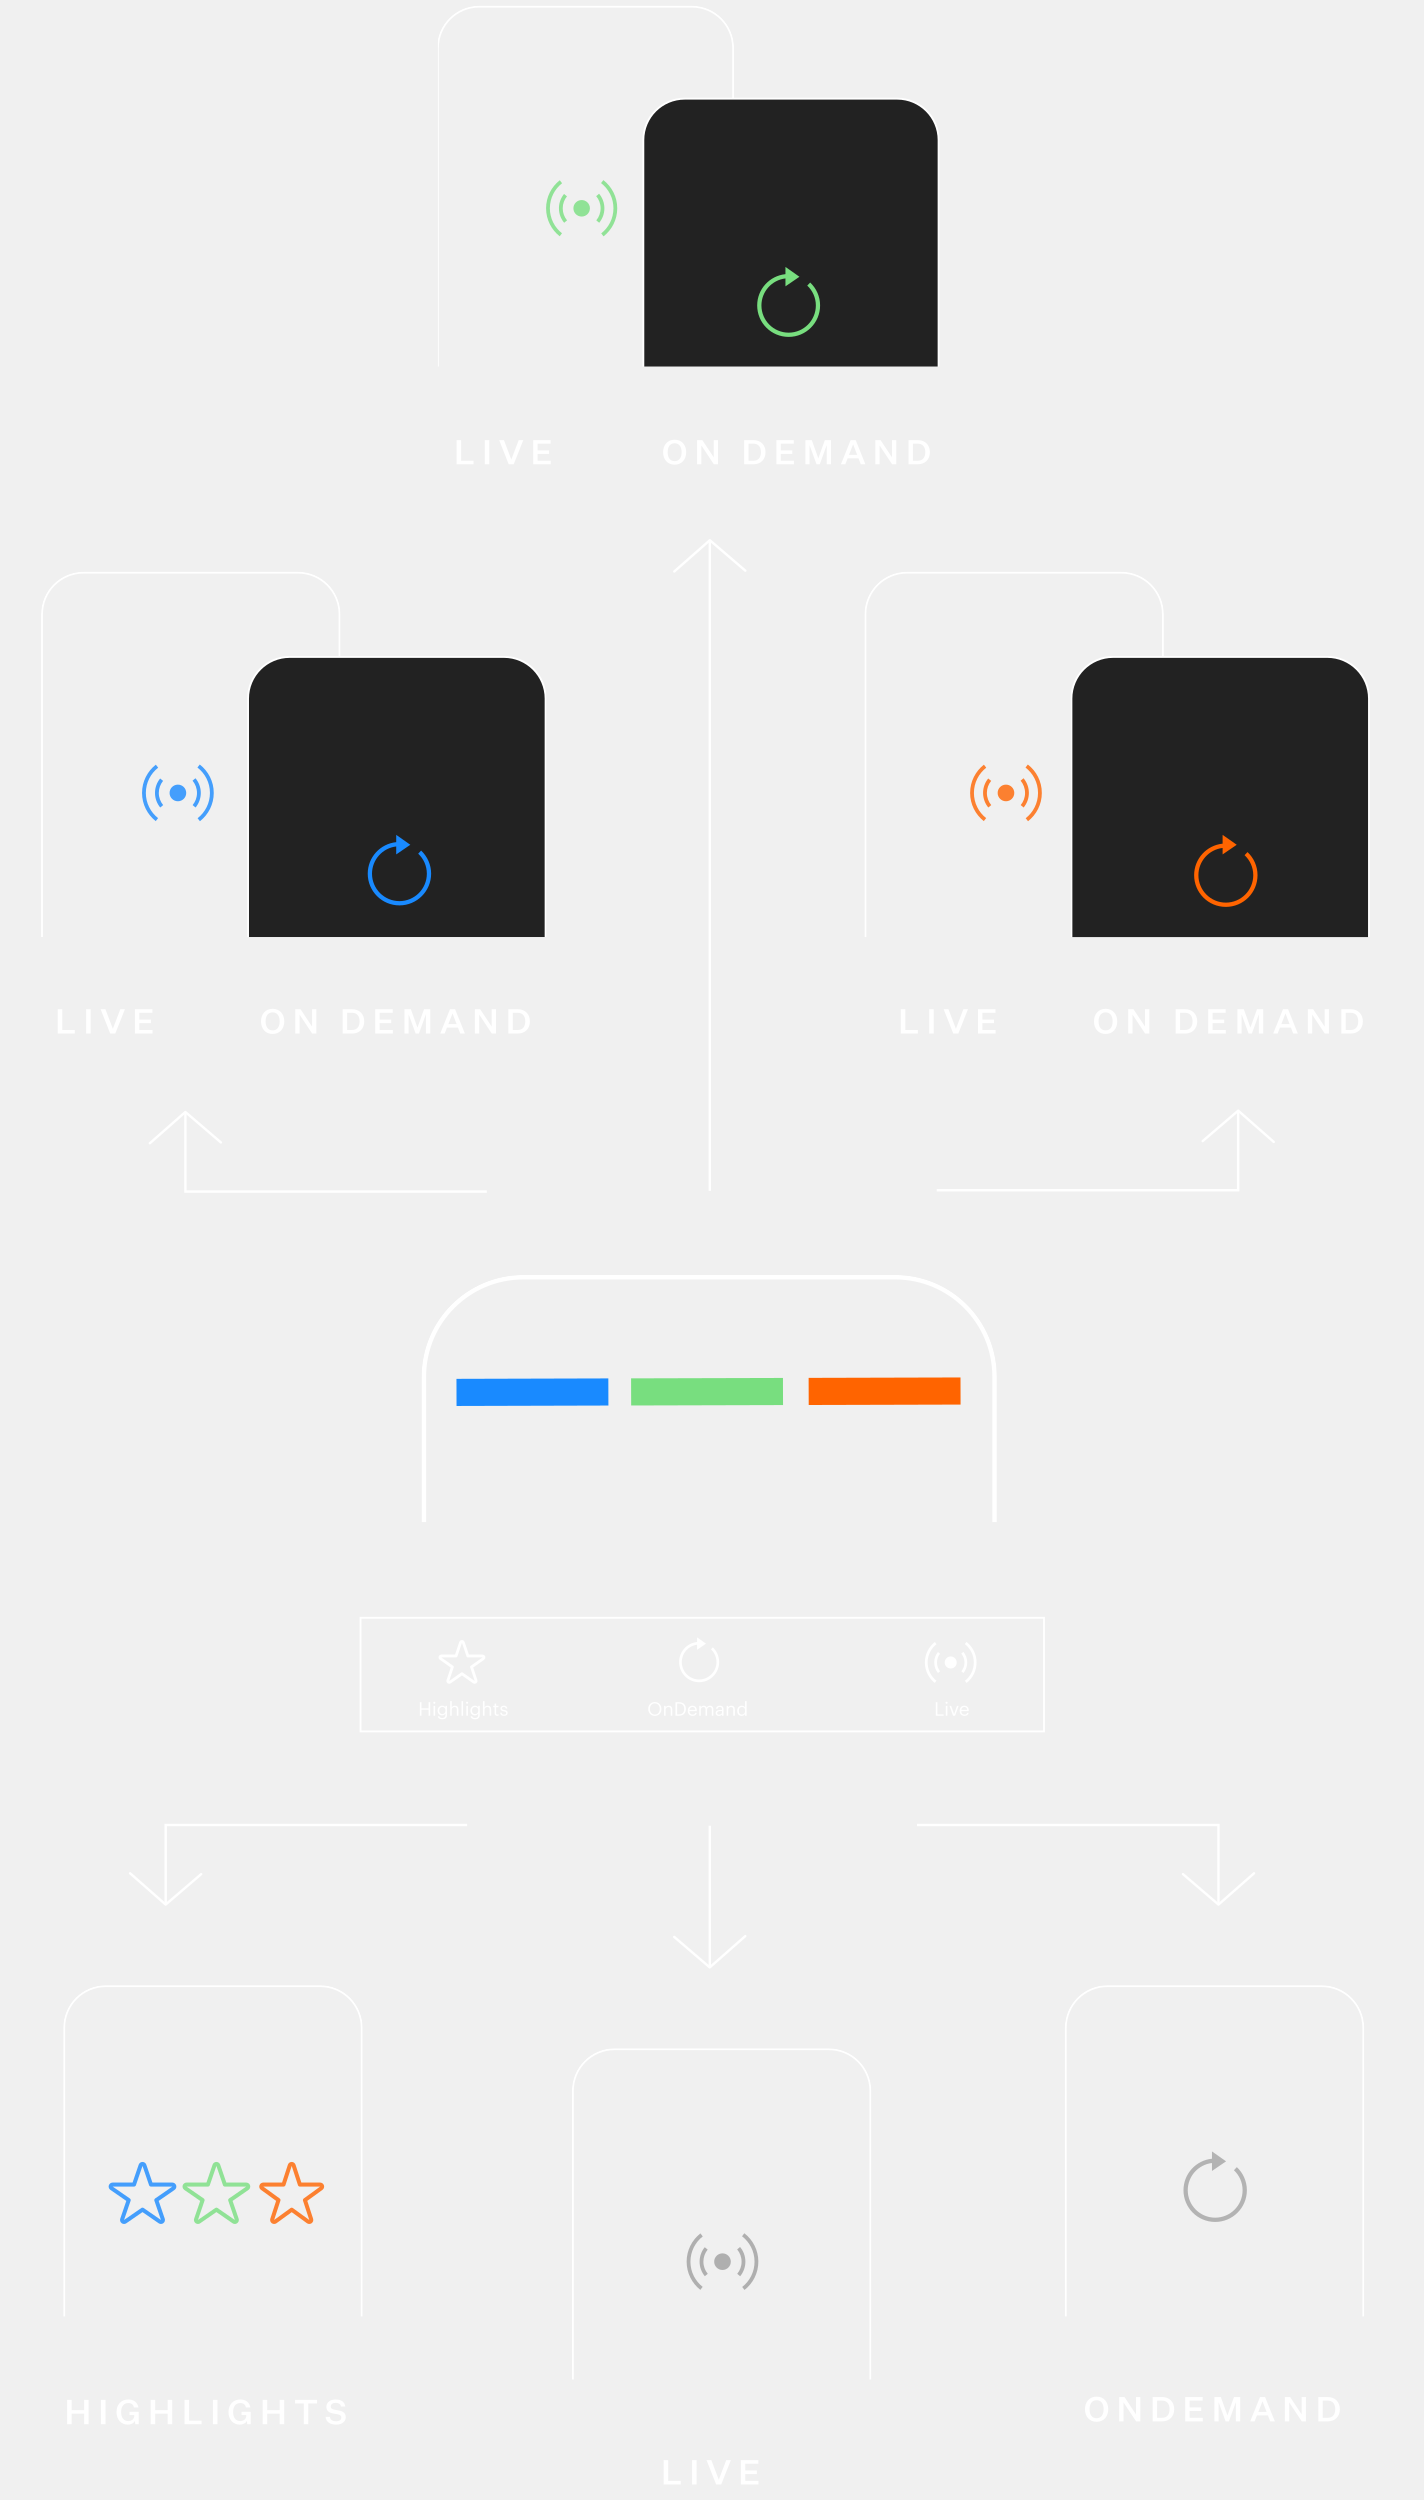
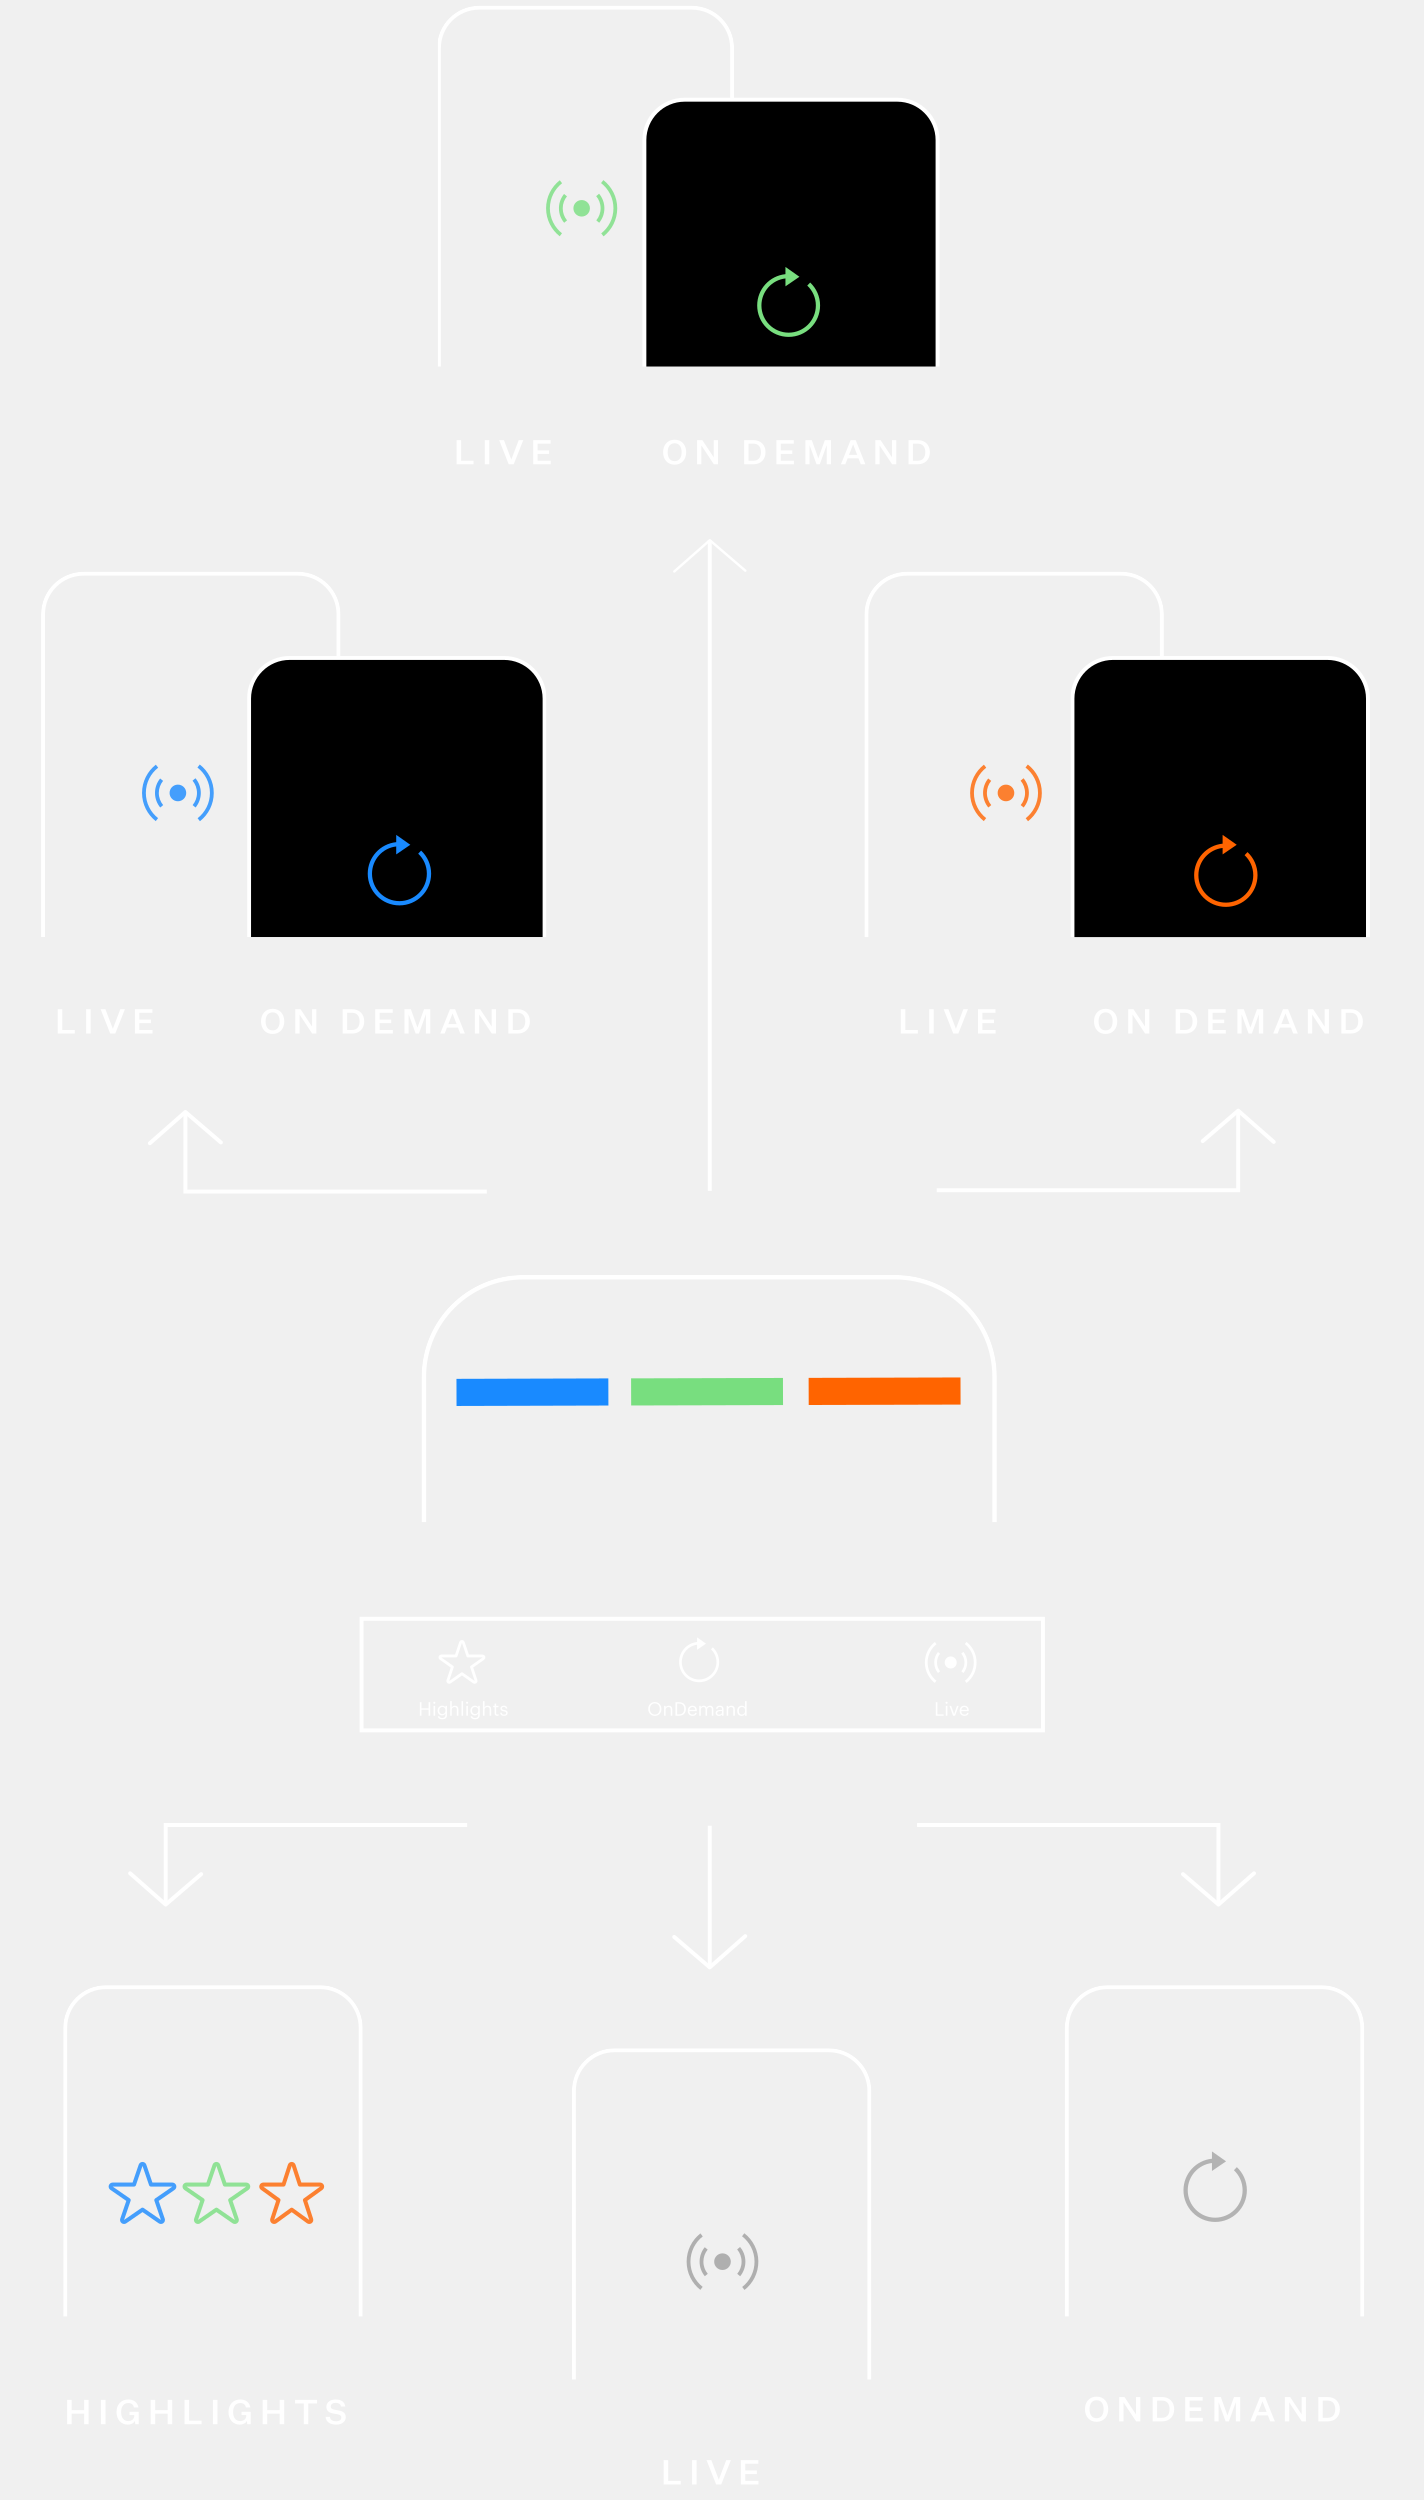
<svg xmlns="http://www.w3.org/2000/svg" width="361" height="634" viewBox="0 0 361 634" fill="none">
  <g clip-path="url(#clip0)">
    <mask id="mask0" mask-type="alpha" maskUnits="userSpaceOnUse" x="97" y="315" width="165" height="71">
      <rect x="97" y="315" width="165" height="71" fill="#C4C4C4" />
    </mask>
    <g mask="url(#mask0)">
      <mask id="mask1" mask-type="alpha" maskUnits="userSpaceOnUse" x="106" y="323" width="147" height="318">
-         <rect x="107.489" y="323.897" width="144.738" height="316.118" rx="25.23" fill="#C4C4C4" stroke="#464646" stroke-width="1.147" />
+         <rect x="107.416" y="323.823" width="144.885" height="316.264" rx="25.303" fill="#C4C4C4" stroke="#464646" />
      </mask>
      <g mask="url(#mask1)">
        <rect x="107.489" y="323.897" width="144.738" height="316.118" rx="25.23" stroke="white" stroke-width="1.147" />
-         <path d="M115.768 353.116L154.283 353.005" stroke="#198AFF" stroke-width="6.881" />
+         <path d="M115.768 353.116L154.283 353.004" stroke="#198AFF" stroke-width="6.881" />
        <path d="M160.052 352.993L198.567 352.886" stroke="#78DE7F" stroke-width="6.881" />
        <path d="M205.078 352.869L243.593 352.762" stroke="#FF6400" stroke-width="6.881" />
      </g>
    </g>
    <path fill-rule="evenodd" clip-rule="evenodd" d="M246.958 421.606C246.958 419.704 246.063 418.014 244.672 416.936L245.097 416.382C246.651 417.587 247.654 419.478 247.654 421.606C247.654 423.717 246.666 425.598 245.13 426.803L244.702 426.251C246.076 425.173 246.958 423.492 246.958 421.606ZM244.591 421.606C244.591 420.748 244.285 419.963 243.778 419.354L244.312 418.905C244.92 419.635 245.287 420.578 245.287 421.606C245.287 422.623 244.928 423.556 244.33 424.283L243.794 423.837C244.292 423.231 244.591 422.454 244.591 421.606ZM242.621 421.606C242.621 422.45 241.94 423.134 241.101 423.134C240.261 423.134 239.581 422.45 239.581 421.606C239.581 420.762 240.261 420.077 241.101 420.077C241.94 420.077 242.621 420.762 242.621 421.606ZM237.613 421.606C237.613 420.765 237.906 419.995 238.396 419.39L237.857 418.948C237.269 419.673 236.917 420.599 236.917 421.606C236.917 422.622 237.276 423.556 237.873 424.283L238.41 423.838C237.912 423.231 237.613 422.454 237.613 421.606ZM235.246 421.606C235.246 419.72 236.127 418.041 237.498 416.963L237.07 416.411C235.537 417.617 234.55 419.496 234.55 421.606C234.55 423.707 235.528 425.578 237.05 426.784L237.48 426.235C236.119 425.155 235.246 423.484 235.246 421.606Z" fill="white" />
    <path d="M237.314 435.109H239.297V434.769H237.731V431.684H237.314V435.109ZM239.859 435.109H240.256V432.604H239.859V435.109ZM240.05 432.081C240.194 432.081 240.314 431.962 240.314 431.818C240.314 431.674 240.194 431.554 240.05 431.554C239.907 431.554 239.787 431.674 239.787 431.818C239.787 431.962 239.907 432.081 240.05 432.081ZM241.698 435.109H242.206L243.106 432.604H242.694L241.961 434.707L241.219 432.604H240.788L241.698 435.109ZM244.585 435.152C245.15 435.152 245.567 434.889 245.653 434.386H245.255C245.203 434.678 244.977 434.822 244.589 434.822C244.077 434.822 243.804 434.506 243.785 433.936H245.672V433.806C245.672 432.91 245.126 432.561 244.546 432.561C243.856 432.561 243.373 433.088 243.373 433.845V433.883C243.373 434.654 243.876 435.152 244.585 435.152ZM243.799 433.615C243.866 433.169 244.139 432.891 244.546 432.891C244.958 432.891 245.227 433.097 245.265 433.615H243.799Z" fill="white" />
    <path d="M106.47 435.108H106.887V433.585H108.688V435.108H109.105V431.683H108.688V433.235H106.887V431.683H106.47V435.108ZM109.951 435.108H110.348V432.603H109.951V435.108ZM110.142 432.081C110.286 432.081 110.406 431.961 110.406 431.817C110.406 431.673 110.286 431.554 110.142 431.554C109.999 431.554 109.879 431.673 109.879 431.817C109.879 431.961 109.999 432.081 110.142 432.081ZM112.164 436.023C112.863 436.023 113.357 435.669 113.361 434.941V432.603H112.964V433.005C112.82 432.761 112.561 432.56 112.144 432.56C111.455 432.56 110.975 433.125 110.975 433.805V433.839C110.975 434.529 111.459 435.027 112.116 435.027C112.48 435.027 112.82 434.797 112.964 434.553V434.917C112.964 435.453 112.652 435.688 112.159 435.688C111.732 435.688 111.493 435.54 111.435 435.252H111.028C111.095 435.674 111.421 436.023 112.164 436.023ZM112.159 434.696C111.737 434.696 111.387 434.371 111.387 433.824V433.786C111.387 433.259 111.684 432.89 112.183 432.89C112.671 432.89 112.978 433.216 112.978 433.777V433.81C112.978 434.371 112.624 434.696 112.159 434.696ZM114.166 435.108H114.564V433.59C114.564 433.139 114.894 432.905 115.263 432.905C115.666 432.905 115.852 433.101 115.852 433.542V435.108H116.25V433.571C116.25 432.842 115.886 432.56 115.369 432.56C114.956 432.56 114.679 432.766 114.564 433V431.405H114.166V435.108ZM117.039 435.108H117.441V431.405H117.039V435.108ZM118.265 435.108H118.662V432.603H118.265V435.108ZM118.456 432.081C118.6 432.081 118.72 431.961 118.72 431.817C118.72 431.673 118.6 431.554 118.456 431.554C118.313 431.554 118.193 431.673 118.193 431.817C118.193 431.961 118.313 432.081 118.456 432.081ZM120.478 436.023C121.177 436.023 121.671 435.669 121.675 434.941V432.603H121.278V433.005C121.134 432.761 120.875 432.56 120.458 432.56C119.769 432.56 119.289 433.125 119.289 433.805V433.839C119.289 434.529 119.773 435.027 120.43 435.027C120.794 435.027 121.134 434.797 121.278 434.553V434.917C121.278 435.453 120.966 435.688 120.473 435.688C120.046 435.688 119.807 435.54 119.749 435.252H119.342C119.409 435.674 119.735 436.023 120.478 436.023ZM120.473 434.696C120.051 434.696 119.701 434.371 119.701 433.824V433.786C119.701 433.259 119.998 432.89 120.497 432.89C120.985 432.89 121.292 433.216 121.292 433.777V433.81C121.292 434.371 120.938 434.696 120.473 434.696ZM122.48 435.108H122.878V433.59C122.878 433.139 123.208 432.905 123.577 432.905C123.98 432.905 124.166 433.101 124.166 433.542V435.108H124.564V433.571C124.564 432.842 124.2 432.56 123.683 432.56C123.271 432.56 122.993 432.766 122.878 433V431.405H122.48V435.108ZM126.105 435.142C126.268 435.142 126.364 435.118 126.445 435.089V434.754C126.359 434.787 126.263 434.807 126.139 434.807C125.937 434.807 125.827 434.687 125.827 434.442V432.938H126.412V432.603H125.827V432.033H125.43V432.603H125.07V432.938H125.43V434.481C125.43 434.874 125.65 435.142 126.105 435.142ZM127.823 435.152C128.431 435.152 128.742 434.845 128.742 434.39C128.742 433.858 128.378 433.743 127.861 433.647C127.401 433.566 127.276 433.475 127.276 433.25C127.276 433.034 127.463 432.89 127.751 432.89C128.067 432.89 128.22 433.01 128.278 433.283H128.661C128.594 432.742 128.206 432.56 127.755 432.56C127.363 432.56 126.907 432.799 126.907 433.264C126.907 433.7 127.128 433.882 127.779 434.002C128.167 434.074 128.364 434.16 128.364 434.423C128.364 434.692 128.196 434.821 127.818 434.821C127.415 434.821 127.257 434.634 127.228 434.337H126.84C126.864 434.85 127.224 435.152 127.823 435.152Z" fill="white" />
    <path d="M116.808 416.502C116.857 416.355 116.994 416.256 117.149 416.256C117.304 416.256 117.441 416.355 117.49 416.502L118.643 419.955H122.382C122.538 419.955 122.677 420.057 122.724 420.206C122.772 420.355 122.717 420.518 122.589 420.608L119.573 422.74L120.724 426.186C120.773 426.333 120.722 426.495 120.597 426.588C120.473 426.681 120.303 426.683 120.176 426.593L117.149 424.453L114.122 426.593C113.996 426.683 113.826 426.681 113.701 426.588C113.576 426.495 113.525 426.333 113.574 426.186L114.725 422.74L111.709 420.608C111.581 420.518 111.526 420.355 111.574 420.206C111.621 420.057 111.76 419.955 111.916 419.955H115.655L116.808 416.502Z" stroke="white" stroke-width="0.719" stroke-linejoin="round" />
    <path d="M166.081 434.808C165.367 434.808 164.816 434.243 164.816 433.414V433.376C164.816 432.561 165.276 431.977 166.071 431.977C166.862 431.977 167.312 432.599 167.312 433.366V433.404C167.312 434.233 166.842 434.808 166.081 434.808ZM166.081 435.153C167.077 435.153 167.743 434.377 167.743 433.409V433.371C167.743 432.408 167.077 431.641 166.071 431.641C165.065 431.641 164.385 432.408 164.385 433.38V433.419C164.385 434.377 165.07 435.153 166.081 435.153ZM168.407 435.11H168.804V433.591C168.804 433.141 169.135 432.906 169.504 432.906C169.906 432.906 170.093 433.102 170.093 433.543V435.11H170.491V433.572C170.491 432.844 170.127 432.561 169.609 432.561C169.197 432.561 168.919 432.767 168.804 433.002V432.604H168.407V435.11ZM171.716 434.77V432.02H172.18C173.124 432.02 173.508 432.575 173.508 433.366V433.404C173.508 434.243 173.067 434.77 172.185 434.77H171.716ZM171.299 435.11H172.195C173.393 435.11 173.939 434.358 173.939 433.409V433.366C173.939 432.413 173.383 431.684 172.204 431.684H171.299V435.11ZM175.631 435.153C176.197 435.153 176.613 434.889 176.7 434.386H176.302C176.249 434.679 176.024 434.822 175.636 434.822C175.123 434.822 174.85 434.506 174.831 433.936H176.719V433.807C176.719 432.911 176.173 432.561 175.593 432.561C174.903 432.561 174.419 433.088 174.419 433.845V433.883C174.419 434.655 174.922 435.153 175.631 435.153ZM174.846 433.615C174.913 433.17 175.186 432.892 175.593 432.892C176.005 432.892 176.273 433.098 176.312 433.615H174.846ZM177.329 435.11H177.727V433.577C177.727 433.126 178.062 432.906 178.388 432.906C178.733 432.906 178.92 433.088 178.92 433.529V435.11H179.317V433.577C179.317 433.126 179.653 432.906 179.978 432.906C180.323 432.906 180.51 433.088 180.51 433.529V435.11H180.908V433.558C180.908 432.829 180.515 432.561 180.065 432.561C179.753 432.561 179.38 432.705 179.207 433.031C179.078 432.695 178.795 432.561 178.474 432.561C178.115 432.561 177.842 432.753 177.727 432.987V432.604H177.329V435.11ZM182.317 435.153C182.686 435.153 182.911 435.028 183.098 434.794V435.11H183.496V433.457C183.496 432.758 183.06 432.561 182.581 432.561C182.097 432.561 181.642 432.772 181.589 433.342H181.987C182.025 433.035 182.217 432.892 182.562 432.892C182.945 432.892 183.098 433.059 183.098 433.457V433.639H182.739C182.097 433.639 181.484 433.835 181.484 434.415C181.484 434.928 181.852 435.153 182.317 435.153ZM182.356 434.837C182.006 434.837 181.881 434.674 181.881 434.415C181.881 434.046 182.25 433.922 182.753 433.922H183.098V434.233C183.098 434.621 182.777 434.837 182.356 434.837ZM184.277 435.11H184.675V433.591C184.675 433.141 185.005 432.906 185.374 432.906C185.776 432.906 185.963 433.102 185.963 433.543V435.11H186.361V433.572C186.361 432.844 185.997 432.561 185.479 432.561C185.067 432.561 184.79 432.767 184.675 433.002V432.604H184.277V435.11ZM188.084 435.153C188.448 435.153 188.798 434.923 188.942 434.679V435.11H189.339V431.406H188.942V433.007C188.798 432.762 188.539 432.561 188.122 432.561C187.432 432.561 186.953 433.102 186.953 433.869V433.907C186.953 434.688 187.428 435.153 188.084 435.153ZM188.127 434.822C187.706 434.822 187.365 434.521 187.365 433.888V433.85C187.365 433.241 187.662 432.892 188.161 432.892C188.649 432.892 188.956 433.193 188.956 433.835V433.874C188.956 434.516 188.592 434.822 188.127 434.822Z" fill="white" />
    <path fill-rule="evenodd" clip-rule="evenodd" d="M176.781 416.412V415.235L179.043 416.833L176.781 418.389V417.105C174.596 417.362 172.901 419.23 172.901 421.496C172.901 423.938 174.869 425.918 177.297 425.918C179.725 425.918 181.694 423.938 181.694 421.496C181.694 420.224 181.16 419.078 180.304 418.27L180.773 417.768C181.761 418.7 182.379 420.026 182.379 421.496C182.379 424.319 180.104 426.607 177.297 426.607C174.491 426.607 172.216 424.319 172.216 421.496C172.216 418.849 174.217 416.672 176.781 416.412Z" fill="white" />
-     <rect x="91.435" y="410.269" width="173.326" height="28.814" stroke="white" stroke-width="0.479" />
-     <path d="M283.331 259.024C283.331 257.173 282.198 255.832 280.382 255.832C278.566 255.832 277.433 257.173 277.433 259.024C277.433 260.883 278.566 262.215 280.382 262.215C282.198 262.215 283.331 260.883 283.331 259.024ZM282.164 259.024C282.164 260.399 281.558 261.307 280.382 261.307C279.197 261.307 278.6 260.399 278.6 259.024C278.6 257.657 279.197 256.74 280.382 256.74C281.558 256.74 282.164 257.657 282.164 259.024ZM287.454 255.936H286.113V262.111H287.211V257.328H287.229L290.403 262.111H291.467V255.936H290.377V260.312H290.36L287.454 255.936ZM300.524 255.936H298.145V262.111H300.524C302.383 262.111 303.612 260.883 303.612 259.024C303.612 257.173 302.383 255.936 300.524 255.936ZM300.524 256.844C301.752 256.844 302.435 257.648 302.435 259.024C302.435 260.399 301.752 261.203 300.524 261.203H299.27V256.844H300.524ZM310.867 262.111V261.203H307.52V259.473H310.452V258.565H307.52V256.844H310.833V255.936H306.396V262.111H310.867ZM317.477 262.111L319.233 257.259H319.25V262.111H320.348V255.936H318.774L317.114 260.58H317.096L315.436 255.936H313.81V262.111H314.865V257.259H314.882L316.647 262.111H317.477ZM327.959 262.111H329.135L326.653 255.936H325.364L322.882 262.111H324.006L324.594 260.598H327.379L327.959 262.111ZM325.987 257.043H326.013L327.033 259.707H324.949L325.987 257.043ZM333.011 255.936H331.67V262.111H332.768V257.328H332.786L335.96 262.111H337.024V255.936H335.934V260.312H335.917L333.011 255.936ZM342.535 255.936H340.157V262.111H342.535C344.395 262.111 345.623 260.883 345.623 259.024C345.623 257.173 344.395 255.936 342.535 255.936ZM342.535 256.844C343.763 256.844 344.447 257.648 344.447 259.024C344.447 260.399 343.763 261.203 342.535 261.203H341.281V256.844H342.535Z" fill="white" />
+     <rect x="91.695" y="410.529" width="172.805" height="28.293" stroke="white" />
+     <path d="M283.332 259.024C283.332 257.173 282.199 255.832 280.383 255.832C278.567 255.832 277.434 257.173 277.434 259.024C277.434 260.883 278.567 262.215 280.383 262.215C282.199 262.215 283.332 260.883 283.332 259.024ZM282.165 259.024C282.165 260.399 281.559 261.307 280.383 261.307C279.198 261.307 278.601 260.399 278.601 259.024C278.601 257.657 279.198 256.74 280.383 256.74C281.559 256.74 282.165 257.657 282.165 259.024ZM287.455 255.936H286.114V262.111H287.212V257.328H287.23L290.404 262.111H291.468V255.936H290.378V260.312H290.361L287.455 255.936ZM300.525 255.936H298.146V262.111H300.525C302.384 262.111 303.613 260.883 303.613 259.024C303.613 257.173 302.384 255.936 300.525 255.936ZM300.525 256.844C301.753 256.844 302.436 257.648 302.436 259.024C302.436 260.399 301.753 261.203 300.525 261.203H299.271V256.844H300.525ZM310.868 262.111V261.203H307.521V259.473H310.453V258.565H307.521V256.844H310.834V255.936H306.397V262.111H310.868ZM317.478 262.111L319.234 257.259H319.251V262.111H320.349V255.936H318.775L317.115 260.58H317.097L315.437 255.936H313.811V262.111H314.866V257.259H314.883L316.648 262.111H317.478ZM327.96 262.111H329.136L326.654 255.936H325.365L322.883 262.111H324.007L324.595 260.598H327.38L327.96 262.111ZM325.988 257.043H326.014L327.034 259.707H324.95L325.988 257.043ZM333.012 255.936H331.671V262.111H332.769V257.328H332.787L335.961 262.111H337.025V255.936H335.935V260.312H335.918L333.012 255.936ZM342.536 255.936H340.158V262.111H342.536C344.396 262.111 345.624 260.883 345.624 259.024C345.624 257.173 344.396 255.936 342.536 255.936ZM342.536 256.844C343.764 256.844 344.448 257.648 344.448 259.024C344.448 260.399 343.764 261.203 342.536 261.203H341.282V256.844H342.536Z" fill="white" />
    <g clip-path="url(#clip1)">
      <g clip-path="url(#clip2)">
        <mask id="mask2" mask-type="alpha" maskUnits="userSpaceOnUse" x="94" y="0" width="154" height="94">
          <path d="M94.977 0.472H247.297V93.438H94.977V0.472Z" fill="#C4C4C4" />
        </mask>
        <g mask="url(#mask2)">
          <mask id="mask3" mask-type="alpha" maskUnits="userSpaceOnUse" x="110" y="1" width="77" height="165">
-             <rect x="111.049" y="1.681" width="74.876" height="163.398" rx="10.489" fill="#C4C4C4" stroke="#464646" stroke-width="0.477" />
+             <rect x="111.311" y="1.943" width="74.353" height="162.875" rx="10.227" fill="#C4C4C4" stroke="#464646" />
          </mask>
          <g mask="url(#mask3)">
-             <rect x="111.049" y="1.681" width="74.876" height="163.398" rx="10.489" stroke="white" stroke-width="0.477" />
+             <rect x="111.311" y="1.943" width="74.353" height="162.875" rx="10.227" stroke="white" />
          </g>
-           <rect x="163.151" y="25.025" width="74.876" height="163.398" rx="10.489" fill="#222222" stroke="white" stroke-width="0.477" />
+           <rect x="163.413" y="25.286" width="74.353" height="162.875" rx="10.227" fill="black" stroke="white" />
          <path opacity="0.8" fill-rule="evenodd" clip-rule="evenodd" d="M155.573 52.827C155.573 50.224 154.341 47.909 152.426 46.433L153.01 45.674C155.151 47.324 156.532 49.914 156.532 52.827C156.532 55.717 155.171 58.292 153.057 59.942L152.467 59.187C154.359 57.711 155.573 55.41 155.573 52.827ZM152.315 52.827C152.315 51.652 151.895 50.578 151.196 49.744L151.931 49.129C152.768 50.129 153.273 51.419 153.273 52.827C153.273 54.219 152.779 55.496 151.957 56.492L151.218 55.882C151.904 55.052 152.315 53.988 152.315 52.827ZM149.603 52.827C149.603 53.983 148.666 54.919 147.51 54.919C146.354 54.919 145.417 53.983 145.417 52.827C145.417 51.671 146.354 50.733 147.51 50.733C148.666 50.733 149.603 51.671 149.603 52.827ZM142.705 52.826C142.705 51.675 143.109 50.62 143.783 49.792L143.041 49.187C142.232 50.179 141.747 51.447 141.747 52.826C141.747 54.218 142.241 55.496 143.064 56.492L143.802 55.882C143.116 55.051 142.705 53.987 142.705 52.826ZM139.445 52.826C139.445 50.243 140.659 47.945 142.548 46.468L141.958 45.713C139.847 47.364 138.487 49.936 138.487 52.826C138.487 55.702 139.834 58.264 141.93 59.916L142.523 59.163C140.648 57.685 139.445 55.396 139.445 52.826Z" fill="#78DE7F" />
          <path fill-rule="evenodd" clip-rule="evenodd" d="M199.19 69.529V67.693L202.741 70.187L199.19 72.616V70.611C195.76 71.012 193.099 73.927 193.099 77.465C193.099 81.276 196.188 84.365 199.999 84.365C203.81 84.365 206.9 81.276 206.9 77.465C206.9 75.479 206.062 73.69 204.719 72.43L205.455 71.646C207.005 73.1 207.975 75.169 207.975 77.465C207.975 81.87 204.404 85.44 199.999 85.44C195.594 85.44 192.023 81.87 192.023 77.465C192.023 73.333 195.165 69.935 199.19 69.529Z" fill="#78DE7F" />
        </g>
      </g>
      <path d="M174.016 114.676C174.016 112.84 172.892 111.51 171.089 111.51C169.287 111.51 168.163 112.84 168.163 114.676C168.163 116.521 169.287 117.843 171.089 117.843C172.892 117.843 174.016 116.521 174.016 114.676ZM172.857 114.676C172.857 116.041 172.256 116.942 171.089 116.942C169.914 116.942 169.322 116.041 169.322 114.676C169.322 113.321 169.914 112.411 171.089 112.411C172.256 112.411 172.857 113.321 172.857 114.676ZM178.106 111.613H176.776V117.74H177.866V112.994H177.883L181.032 117.74H182.088V111.613H181.007V115.955H180.989L178.106 111.613ZM191.074 111.613H188.714V117.74H191.074C192.919 117.74 194.138 116.521 194.138 114.676C194.138 112.84 192.919 111.613 191.074 111.613ZM191.074 112.514C192.293 112.514 192.971 113.312 192.971 114.676C192.971 116.041 192.293 116.839 191.074 116.839H189.83V112.514H191.074ZM201.337 117.74V116.839H198.016V115.123H200.925V114.222H198.016V112.514H201.303V111.613H196.9V117.74H201.337ZM207.895 117.74L209.637 112.926H209.654V117.74H210.744V111.613H209.182L207.535 116.221H207.517L205.87 111.613H204.257V117.74H205.303V112.926H205.321L207.071 117.74H207.895ZM218.295 117.74H219.462L216.999 111.613H215.721L213.258 117.74H214.374L214.957 116.238H217.72L218.295 117.74ZM216.339 112.711H216.364L217.377 115.354H215.309L216.339 112.711ZM223.308 111.613H221.977V117.74H223.067V112.994H223.084L226.234 117.74H227.289V111.613H226.208V115.955H226.191L223.308 111.613ZM232.758 111.613H230.398V117.74H232.758C234.603 117.74 235.821 116.521 235.821 114.676C235.821 112.84 234.603 111.613 232.758 111.613ZM232.758 112.514C233.976 112.514 234.654 113.312 234.654 114.676C234.654 116.041 233.976 116.839 232.758 116.839H231.514V112.514H232.758Z" fill="white" />
      <path d="M115.796 117.74H120.095V116.839H116.937V111.613H115.796V117.74ZM122.942 117.74H124.084V111.613H122.942V117.74ZM129.009 117.74H130.279L132.707 111.613H131.549L129.678 116.521H129.661L127.799 111.613H126.589L129.009 117.74ZM139.661 117.74V116.839H136.34V115.123H139.249V114.222H136.34V112.514H139.627V111.613H135.225V117.74H139.661Z" fill="white" />
    </g>
    <path d="M228.435 262.111H232.768V261.203H229.585V255.936H228.435V262.111ZM235.638 262.111H236.788V255.936H235.638V262.111ZM241.752 262.111H243.032L245.48 255.936H244.312L242.427 260.883H242.409L240.532 255.936H239.313L241.752 262.111ZM252.488 262.111V261.203H249.141V259.473H252.073V258.565H249.141V256.844H252.453V255.936H248.017V262.111H252.488Z" fill="white" />
-     <path d="M180 302L180 137" stroke="white" stroke-width="0.613" />
+     <path d="M180 302L180 137" stroke="white" />
    <path d="M189.019 144.725L180.009 137L171 144.928" stroke="white" stroke-width="0.613" stroke-linecap="round" stroke-linejoin="round" />
-     <path d="M180 463L180 499" stroke="white" stroke-width="0.613" />
-     <path d="M170.981 491.203L179.991 498.928L189 491" stroke="white" stroke-width="0.613" stroke-linecap="round" stroke-linejoin="round" />
-     <path d="M237.559 301.843L314 301.843L314 281.662" stroke="white" stroke-width="0.613" />
-     <path d="M305 289.386L314.009 281.662L323.019 289.59" stroke="white" stroke-width="0.613" stroke-linecap="round" stroke-linejoin="round" />
-     <path d="M118.46 462.819L42.019 462.819L42.019 483" stroke="white" stroke-width="0.613" />
-     <path d="M51.019 475.275L42.009 483L33 475.072" stroke="white" stroke-width="0.613" stroke-linecap="round" stroke-linejoin="round" />
+     <path d="M180 463L180 499" stroke="white" />
+     <path d="M170.981 491.203L179.991 498.928L189 491" stroke="white" stroke-linecap="round" stroke-linejoin="round" />
+     <path d="M237.559 301.843L314 301.843L314 281.662" stroke="white" />
+     <path d="M305 289.386L314.009 281.662L323.019 289.59" stroke="white" stroke-linecap="round" stroke-linejoin="round" />
+     <path d="M118.46 462.819L42.019 462.819L42.019 483" stroke="white" />
+     <path d="M51.019 475.275L42.009 483L33 475.072" stroke="white" stroke-linecap="round" stroke-linejoin="round" />
    <g clip-path="url(#clip3)">
      <mask id="mask4" mask-type="alpha" maskUnits="userSpaceOnUse" x="219" y="144" width="77" height="167">
-         <rect x="219.456" y="145.218" width="75.465" height="164.683" rx="10.572" fill="#C4C4C4" stroke="#464646" stroke-width="0.481" />
+         <rect x="219.716" y="145.478" width="74.946" height="164.163" rx="10.312" fill="#C4C4C4" stroke="#464646" />
      </mask>
      <g mask="url(#mask4)">
-         <rect x="219.456" y="145.218" width="75.465" height="164.683" rx="10.572" stroke="white" stroke-width="0.481" />
+         <rect x="219.716" y="145.478" width="74.946" height="164.163" rx="10.312" stroke="white" />
      </g>
      <mask id="mask5" mask-type="alpha" maskUnits="userSpaceOnUse" x="271" y="162" width="77" height="177">
-         <rect x="271.712" y="163.033" width="75.528" height="175.29" rx="10.572" fill="white" stroke="#464646" stroke-width="0.481" />
+         <rect x="271.973" y="163.292" width="75.009" height="174.771" rx="10.312" fill="white" stroke="#464646" />
      </mask>
      <g mask="url(#mask5)">
-         <rect x="271.712" y="166.595" width="75.465" height="164.683" rx="10.572" fill="#222222" stroke="white" stroke-width="0.481" />
+         <rect x="271.973" y="166.855" width="74.946" height="164.163" rx="10.312" fill="black" stroke="white" />
      </g>
      <path opacity="0.8" fill-rule="evenodd" clip-rule="evenodd" d="M263.242 201.091C263.242 198.467 262 196.135 260.069 194.647L260.659 193.882C262.816 195.545 264.207 198.155 264.207 201.091C264.207 204.004 262.837 206.599 260.705 208.262L260.111 207.501C262.018 206.013 263.242 203.694 263.242 201.091ZM259.957 201.091C259.957 199.907 259.533 198.824 258.829 197.984L259.569 197.364C260.414 198.372 260.923 199.672 260.923 201.091C260.923 202.494 260.425 203.782 259.596 204.785L258.851 204.17C259.542 203.333 259.957 202.261 259.957 201.091ZM257.224 201.091C257.224 202.256 256.279 203.2 255.115 203.2C253.949 203.2 253.005 202.256 253.005 201.091C253.005 199.926 253.949 198.981 255.115 198.981C256.279 198.981 257.224 199.926 257.224 201.091ZM250.272 201.09C250.272 199.93 250.679 198.866 251.359 198.032L250.611 197.422C249.796 198.422 249.307 199.7 249.307 201.09C249.307 202.492 249.805 203.781 250.634 204.785L251.378 204.17C250.687 203.333 250.272 202.26 250.272 201.09ZM246.987 201.09C246.987 198.488 248.21 196.171 250.114 194.683L249.519 193.922C247.392 195.585 246.021 198.178 246.021 201.09C246.021 203.99 247.379 206.572 249.491 208.236L250.089 207.478C248.199 205.988 246.987 203.681 246.987 201.09Z" fill="#FF6400" />
    </g>
    <path d="M168.299 630.063H172.632V629.155H169.449V623.888H168.299V630.063ZM175.502 630.063H176.652V623.888H175.502V630.063ZM181.616 630.063H182.896L185.344 623.888H184.176L182.291 628.835H182.274L180.397 623.888H179.177L181.616 630.063ZM192.352 630.063V629.155H189.005V627.426H191.937V626.517H189.005V624.796H192.318V623.888H187.881V630.063H192.352Z" fill="white" />
    <mask id="mask6" mask-type="alpha" maskUnits="userSpaceOnUse" x="129" y="504" width="107" height="100">
-       <path d="M129.307 504.307H234.987V603.129H129.307V504.307Z" fill="#C4C4C4" stroke="white" stroke-width="0.613" />
+       <path d="M129.5 504.5H234.794V602.935H129.5V504.5Z" fill="#C4C4C4" stroke="white" />
    </mask>
    <g mask="url(#mask6)">
      <mask id="mask7" mask-type="alpha" maskUnits="userSpaceOnUse" x="145" y="519" width="76" height="166">
        <rect x="145.273" y="519.68" width="75.465" height="164.683" rx="10.572" fill="#C4C4C4" stroke="white" stroke-width="0.481" />
      </mask>
      <g mask="url(#mask7)">
-         <rect x="145.273" y="519.68" width="75.465" height="164.683" rx="10.572" stroke="white" stroke-width="0.481" />
+         <rect x="145.533" y="519.94" width="74.946" height="164.163" rx="10.312" stroke="white" />
      </g>
    </g>
    <path opacity="0.8" fill-rule="evenodd" clip-rule="evenodd" d="M191.351 573.561C191.351 570.937 190.109 568.604 188.178 567.116L188.768 566.352C190.925 568.014 192.317 570.624 192.317 573.561C192.317 576.474 190.946 579.069 188.814 580.732L188.22 579.971C190.127 578.483 191.351 576.164 191.351 573.561ZM188.066 573.561C188.066 572.377 187.642 571.294 186.938 570.453L187.679 569.833C188.523 570.841 189.032 572.142 189.032 573.561C189.032 574.963 188.534 576.251 187.705 577.255L186.96 576.64C187.652 575.803 188.066 574.731 188.066 573.561ZM185.333 573.56C185.333 574.725 184.388 575.669 183.224 575.669C182.059 575.669 181.115 574.725 181.115 573.56C181.115 572.395 182.059 571.451 183.224 571.451C184.388 571.451 185.333 572.395 185.333 573.56ZM178.381 573.559C178.381 572.4 178.788 571.336 179.468 570.502L178.719 569.892C177.904 570.892 177.415 572.169 177.415 573.559C177.415 574.962 177.913 576.251 178.742 577.254L179.487 576.639C178.796 575.803 178.381 574.73 178.381 573.559ZM175.096 573.562C175.096 570.959 176.319 568.643 178.222 567.154L177.628 566.393C175.5 568.057 174.13 570.649 174.13 573.562C174.13 576.461 175.488 579.043 177.599 580.708L178.197 579.949C176.308 578.46 175.096 576.153 175.096 573.562Z" fill="#9F9F9F" />
    <path d="M72.091 259.023C72.091 257.173 70.958 255.832 69.142 255.832C67.325 255.832 66.192 257.173 66.192 259.023C66.192 260.883 67.325 262.215 69.142 262.215C70.958 262.215 72.091 260.883 72.091 259.023ZM70.923 259.023C70.923 260.399 70.318 261.307 69.142 261.307C67.957 261.307 67.36 260.399 67.36 259.023C67.36 257.657 67.957 256.74 69.142 256.74C70.318 256.74 70.923 257.657 70.923 259.023ZM76.213 255.936H74.873V262.111H75.971V257.328H75.989L79.163 262.111H80.227V255.936H79.137V260.312H79.119L76.213 255.936ZM89.284 255.936H86.905V262.111H89.284C91.143 262.111 92.371 260.883 92.371 259.023C92.371 257.173 91.143 255.936 89.284 255.936ZM89.284 256.844C90.512 256.844 91.195 257.648 91.195 259.023C91.195 260.399 90.512 261.203 89.284 261.203H88.03V256.844H89.284ZM99.627 262.111V261.203H96.28V259.473H99.212V258.565H96.28V256.844H99.592V255.936H95.156V262.111H99.627ZM106.237 262.111L107.992 257.259H108.01V262.111H109.108V255.936H107.534L105.873 260.58H105.856L104.196 255.936H102.57V262.111H103.625V257.259H103.642L105.406 262.111H106.237ZM116.719 262.111H117.895L115.413 255.936H114.124L111.642 262.111H112.766L113.354 260.598H116.139L116.719 262.111ZM114.747 257.043H114.773L115.793 259.707H113.709L114.747 257.043ZM121.77 255.936H120.43V262.111H121.528V257.328H121.546L124.72 262.111H125.784V255.936H124.694V260.312H124.676L121.77 255.936ZM131.295 255.936H128.917V262.111H131.295C133.155 262.111 134.383 260.883 134.383 259.023C134.383 257.173 133.155 255.936 131.295 255.936ZM131.295 256.844C132.523 256.844 133.206 257.648 133.206 259.023C133.206 260.399 132.523 261.203 131.295 261.203H130.041V256.844H131.295Z" fill="white" />
    <path d="M14.636 262.111H18.969V261.203H15.786V255.936H14.636V262.111ZM21.839 262.111H22.989V255.936H21.839V262.111ZM27.953 262.111H29.233L31.681 255.936H30.513L28.628 260.883H28.61L26.734 255.936H25.514L27.953 262.111ZM38.689 262.111V261.203H35.342V259.473H38.274V258.565H35.342V256.844H38.655V255.936H34.218V262.111H38.689Z" fill="white" />
    <g clip-path="url(#clip4)">
      <mask id="mask8" mask-type="alpha" maskUnits="userSpaceOnUse" x="-6" y="144" width="154" height="94">
        <path d="M-5.524 144H147.993V237.696H-5.524V144Z" fill="#C4C4C4" />
      </mask>
      <g mask="url(#mask8)">
        <mask id="mask9" mask-type="alpha" maskUnits="userSpaceOnUse" x="10" y="144" width="77" height="167">
          <rect x="10.648" y="145.218" width="75.465" height="164.683" rx="10.572" fill="#C4C4C4" stroke="#464646" stroke-width="0.481" />
        </mask>
        <g mask="url(#mask9)">
-           <rect x="10.648" y="145.22" width="75.465" height="164.683" rx="10.572" stroke="white" stroke-width="0.481" />
+           <rect x="10.907" y="145.479" width="74.946" height="164.163" rx="10.312" stroke="white" />
        </g>
        <mask id="mask10" mask-type="alpha" maskUnits="userSpaceOnUse" x="62" y="162" width="77" height="177">
          <rect x="62.903" y="163.033" width="75.528" height="175.29" rx="10.572" fill="white" stroke="#464646" stroke-width="0.481" />
        </mask>
        <g mask="url(#mask10)">
-           <rect x="62.903" y="166.595" width="75.465" height="164.683" rx="10.572" fill="#222222" stroke="white" stroke-width="0.481" />
+           <rect x="63.163" y="166.855" width="74.946" height="164.163" rx="10.312" fill="black" stroke="white" />
        </g>
      </g>
    </g>
    <path opacity="0.8" fill-rule="evenodd" clip-rule="evenodd" d="M53.242 201.091C53.242 198.467 52 196.135 50.069 194.647L50.659 193.882C52.816 195.545 54.207 198.155 54.207 201.091C54.207 204.004 52.837 206.599 50.705 208.262L50.111 207.501C52.018 206.013 53.242 203.694 53.242 201.091ZM49.957 201.091C49.957 199.907 49.533 198.824 48.829 197.984L49.569 197.364C50.414 198.372 50.923 199.672 50.923 201.091C50.923 202.494 50.425 203.782 49.596 204.785L48.851 204.17C49.542 203.333 49.957 202.261 49.957 201.091ZM47.224 201.091C47.224 202.256 46.279 203.2 45.115 203.2C43.949 203.2 43.005 202.256 43.005 201.091C43.005 199.926 43.949 198.981 45.115 198.981C46.279 198.981 47.224 199.926 47.224 201.091ZM40.272 201.09C40.272 199.93 40.679 198.866 41.359 198.032L40.611 197.422C39.795 198.422 39.307 199.7 39.307 201.09C39.307 202.492 39.805 203.781 40.634 204.785L41.378 204.17C40.687 203.333 40.272 202.26 40.272 201.09ZM36.987 201.09C36.987 198.488 38.21 196.171 40.114 194.683L39.519 193.922C37.392 195.585 36.022 198.178 36.022 201.09C36.022 203.99 37.379 206.572 39.491 208.236L40.089 207.478C38.199 205.988 36.987 203.681 36.987 201.09Z" fill="#198AFF" />
    <path fill-rule="evenodd" clip-rule="evenodd" d="M100.479 213.572V211.721L104.059 214.235L100.479 216.683V214.662C97.023 215.066 94.341 218.005 94.341 221.57C94.341 225.411 97.454 228.525 101.295 228.525C105.137 228.525 108.25 225.411 108.25 221.57C108.25 219.568 107.406 217.765 106.052 216.496L106.794 215.705C108.357 217.171 109.334 219.257 109.334 221.57C109.334 226.009 105.735 229.608 101.295 229.608C96.856 229.608 93.257 226.009 93.257 221.57C93.257 217.406 96.423 213.981 100.479 213.572Z" fill="#198AFF" />
    <path fill-rule="evenodd" clip-rule="evenodd" d="M310.054 213.953V211.722L313.634 214.235L310.054 216.683V215.043C306.598 215.447 303.916 218.386 303.916 221.951C303.916 225.792 307.03 228.906 310.871 228.906C314.712 228.906 317.826 225.792 317.826 221.951C317.826 219.95 316.981 218.146 315.627 216.877L316.369 216.086C317.932 217.552 318.909 219.638 318.909 221.951C318.909 226.39 315.31 229.989 310.871 229.989C306.431 229.989 302.832 226.39 302.832 221.951C302.832 217.787 305.998 214.362 310.054 213.953Z" fill="#FF6400" />
    <path d="M17.017 614.784H18.167V612.103H21.333V614.784H22.474V608.609H21.333V611.204H18.167V608.609H17.017V614.784ZM25.605 614.784H26.755V608.609H25.605V614.784ZM29.548 611.688C29.548 613.599 30.716 614.888 32.446 614.888C33.207 614.888 33.994 614.49 34.219 613.902L34.297 614.784H35.187V611.636H32.852V612.466H34.046V612.682C34.046 613.444 33.423 613.98 32.515 613.98C31.364 613.98 30.716 613.098 30.716 611.688C30.716 610.287 31.382 609.413 32.532 609.413C33.362 609.413 33.83 609.846 33.977 610.538H35.109C34.867 609.318 34.02 608.505 32.532 608.505C30.768 608.505 29.548 609.785 29.548 611.688ZM38.212 614.784H39.362V612.103H42.528V614.784H43.669V608.609H42.528V611.204H39.362V608.609H38.212V614.784ZM46.8 614.784H51.133V613.876H47.95V608.609H46.8V614.784ZM54.003 614.784H55.153V608.609H54.003V614.784ZM57.946 611.688C57.946 613.599 59.114 614.888 60.843 614.888C61.605 614.888 62.392 614.49 62.616 613.902L62.694 614.784H63.585V611.636H61.25V612.466H62.444V612.682C62.444 613.444 61.821 613.98 60.913 613.98C59.762 613.98 59.114 613.098 59.114 611.688C59.114 610.287 59.78 609.413 60.93 609.413C61.76 609.413 62.227 609.846 62.374 610.538H63.507C63.265 609.318 62.417 608.505 60.93 608.505C59.166 608.505 57.946 609.785 57.946 611.688ZM66.61 614.784H67.76V612.103H70.925V614.784H72.067V608.609H70.925V611.204H67.76V608.609H66.61V614.784ZM77.04 614.784H78.181V609.517H80.404V608.609H74.826V609.517H77.04V614.784ZM82.568 612.916C82.681 614.274 83.814 614.888 85.284 614.888C86.651 614.888 87.68 614.144 87.68 613.02C87.68 612.025 87.075 611.524 86.063 611.333L84.869 611.1C84.203 610.97 83.883 610.806 83.883 610.295C83.883 609.751 84.35 609.361 85.094 609.361C85.864 609.361 86.4 609.699 86.478 610.304H87.559C87.438 609.145 86.556 608.505 85.085 608.505C83.736 608.505 82.767 609.266 82.767 610.365C82.767 611.446 83.502 611.878 84.411 612.042L85.544 612.25C86.287 612.388 86.556 612.639 86.556 613.089C86.556 613.712 85.985 614.04 85.25 614.04C84.48 614.04 83.753 613.755 83.675 612.916H82.568Z" fill="white" />
    <mask id="mask11" mask-type="alpha" maskUnits="userSpaceOnUse" x="0" y="488" width="107" height="100">
-       <path d="M0.307 488.307H105.987V587.129H0.307V488.307Z" fill="#C4C4C4" stroke="white" stroke-width="0.613" />
+       <path d="M0.5 488.5H105.794V586.935H0.5V488.5Z" fill="#C4C4C4" stroke="white" />
    </mask>
    <g mask="url(#mask11)">
      <mask id="mask12" mask-type="alpha" maskUnits="userSpaceOnUse" x="16" y="503" width="76" height="166">
-         <rect x="16.273" y="503.68" width="75.465" height="164.683" rx="10.572" fill="#C4C4C4" stroke="white" stroke-width="0.481" />
+         <rect x="16.533" y="503.939" width="74.946" height="164.163" rx="10.312" fill="#C4C4C4" stroke="white" />
      </mask>
      <g mask="url(#mask12)">
-         <rect x="16.273" y="503.68" width="75.465" height="164.683" rx="10.572" stroke="white" stroke-width="0.481" />
+         <rect x="16.533" y="503.939" width="74.946" height="164.163" rx="10.312" stroke="white" />
      </g>
    </g>
    <path opacity="0.8" d="M54.394 549.122C54.465 548.916 54.658 548.777 54.877 548.777C55.095 548.777 55.289 548.916 55.359 549.122L57.028 554.008H62.444C62.667 554.008 62.865 554.153 62.931 554.366C62.998 554.579 62.918 554.81 62.734 554.937L58.374 557.951L60.036 562.816C60.107 563.025 60.037 563.255 59.861 563.388C59.686 563.521 59.445 563.526 59.264 563.401L54.877 560.368L50.489 563.401C50.308 563.526 50.067 563.521 49.892 563.388C49.716 563.255 49.646 563.025 49.717 562.816L51.379 557.951L47.019 554.937C46.835 554.81 46.756 554.579 46.822 554.366C46.889 554.153 47.086 554.008 47.309 554.008H52.725L54.394 549.122Z" stroke="#78DE7F" stroke-width="1.02" stroke-linejoin="round" />
    <path opacity="0.8" d="M35.655 549.122C35.725 548.916 35.919 548.777 36.137 548.777C36.355 548.777 36.549 548.916 36.62 549.122L38.288 554.008H43.705C43.928 554.008 44.125 554.153 44.192 554.366C44.258 554.579 44.178 554.81 43.995 554.937L39.635 557.951L41.297 562.816C41.368 563.025 41.297 563.255 41.122 563.388C40.947 563.521 40.706 563.526 40.525 563.401L36.137 560.368L31.75 563.401C31.569 563.526 31.328 563.521 31.153 563.388C30.977 563.255 30.907 563.025 30.978 562.816L32.639 557.951L28.28 554.937C28.096 554.81 28.016 554.579 28.083 554.366C28.149 554.153 28.346 554.008 28.57 554.008H33.986L35.655 549.122Z" stroke="#198AFF" stroke-width="1.02" stroke-linejoin="round" />
    <path opacity="0.8" d="M73.491 549.129C73.56 548.919 73.755 548.777 73.976 548.777C74.197 548.777 74.393 548.919 74.461 549.129L76.048 554.008H81.184C81.404 554.008 81.6 554.15 81.668 554.36C81.737 554.571 81.662 554.801 81.483 554.93L77.329 557.945L78.915 562.823C78.984 563.034 78.909 563.264 78.731 563.394C78.552 563.523 78.31 563.524 78.131 563.394L73.976 560.378L69.821 563.394C69.642 563.524 69.4 563.523 69.222 563.394C69.043 563.264 68.969 563.034 69.037 562.823L70.624 557.945L66.469 554.93C66.29 554.801 66.216 554.571 66.284 554.36C66.352 554.15 66.548 554.008 66.769 554.008H71.904L73.491 549.129Z" stroke="#FF6400" stroke-width="1.02" stroke-linejoin="round" />
-     <path d="M281.046 610.976C281.046 609.125 279.913 607.784 278.097 607.784C276.28 607.784 275.147 609.125 275.147 610.976C275.147 612.835 276.28 614.167 278.097 614.167C279.913 614.167 281.046 612.835 281.046 610.976ZM279.878 610.976C279.878 612.351 279.273 613.259 278.097 613.259C276.912 613.259 276.315 612.351 276.315 610.976C276.315 609.609 276.912 608.693 278.097 608.693C279.273 608.693 279.878 609.609 279.878 610.976ZM285.168 607.888H283.828V614.063H284.926V609.281H284.944L288.118 614.063H289.182V607.888H288.092V612.265H288.074L285.168 607.888ZM294.693 607.888H292.315V614.063H294.693C296.553 614.063 297.781 612.835 297.781 610.976C297.781 609.125 296.553 607.888 294.693 607.888ZM294.693 608.796C295.921 608.796 296.604 609.601 296.604 610.976C296.604 612.351 295.921 613.155 294.693 613.155H293.439V608.796H294.693ZM305.036 614.063V613.155H301.689V611.426H304.621V610.517H301.689V608.796H305.002V607.888H300.565V614.063H305.036ZM311.646 614.063L313.402 609.211H313.419V614.063H314.517V607.888H312.943L311.283 612.533H311.265L309.605 607.888H307.979V614.063H309.034V609.211H309.051L310.816 614.063H311.646ZM322.128 614.063H323.304L320.822 607.888H319.533L317.051 614.063H318.175L318.764 612.55H321.549L322.128 614.063ZM320.156 608.995H320.182L321.203 611.659H319.118L320.156 608.995ZM327.18 607.888H325.839V614.063H326.938V609.281H326.955L330.129 614.063H331.193V607.888H330.103V612.265H330.086L327.18 607.888ZM336.704 607.888H334.326V614.063H336.704C338.564 614.063 339.792 612.835 339.792 610.976C339.792 609.125 338.564 607.888 336.704 607.888ZM336.704 608.796C337.933 608.796 338.616 609.601 338.616 610.976C338.616 612.351 337.933 613.155 336.704 613.155H335.45V608.796H336.704Z" fill="white" />
+     <path d="M281.045 610.976C281.045 609.125 279.912 607.784 278.096 607.784C276.279 607.784 275.146 609.125 275.146 610.976C275.146 612.835 276.279 614.167 278.096 614.167C279.912 614.167 281.045 612.835 281.045 610.976ZM279.877 610.976C279.877 612.351 279.272 613.259 278.096 613.259C276.911 613.259 276.314 612.351 276.314 610.976C276.314 609.609 276.911 608.693 278.096 608.693C279.272 608.693 279.877 609.609 279.877 610.976ZM285.167 607.888H283.827V614.063H284.925V609.281H284.943L288.117 614.063H289.181V607.888H288.091V612.265H288.074L285.167 607.888ZM294.692 607.888H292.314V614.063H294.692C296.552 614.063 297.78 612.835 297.78 610.976C297.78 609.125 296.552 607.888 294.692 607.888ZM294.692 608.796C295.92 608.796 296.603 609.601 296.603 610.976C296.603 612.351 295.92 613.155 294.692 613.155H293.438V608.796H294.692ZM305.035 614.063V613.155H301.688V611.426H304.62V610.517H301.688V608.796H305.001V607.888H300.564V614.063H305.035ZM311.645 614.063L313.401 609.211H313.418V614.063H314.516V607.888H312.942L311.282 612.533H311.265L309.604 607.888H307.978V614.063H309.033V609.211H309.05L310.815 614.063H311.645ZM322.127 614.063H323.303L320.821 607.888H319.532L317.05 614.063H318.175L318.763 612.55H321.548L322.127 614.063ZM320.155 608.995H320.181L321.202 611.659H319.117L320.155 608.995ZM327.179 607.888H325.838V614.063H326.937V609.281H326.954L330.128 614.063H331.192V607.888H330.102V612.265H330.085L327.179 607.888ZM336.703 607.888H334.325V614.063H336.703C338.563 614.063 339.791 612.835 339.791 610.976C339.791 609.125 338.563 607.888 336.703 607.888ZM336.703 608.796C337.932 608.796 338.615 609.601 338.615 610.976C338.615 612.351 337.932 613.155 336.703 613.155H335.449V608.796H336.703Z" fill="white" />
    <mask id="mask13" mask-type="alpha" maskUnits="userSpaceOnUse" x="254" y="488" width="107" height="100">
-       <path d="M254.307 488.307H359.987V587.129H254.307V488.307Z" fill="#C4C4C4" stroke="white" stroke-width="0.613" />
+       <path d="M254.5 488.5H359.794V586.935H254.5V488.5Z" fill="#C4C4C4" stroke="white" />
    </mask>
    <g mask="url(#mask13)">
      <mask id="mask14" mask-type="alpha" maskUnits="userSpaceOnUse" x="270" y="503" width="76" height="166">
-         <rect x="270.273" y="503.68" width="75.465" height="164.683" rx="10.572" fill="#C4C4C4" stroke="white" stroke-width="0.481" />
+         <rect x="270.533" y="503.94" width="74.946" height="164.163" rx="10.312" fill="#C4C4C4" stroke="white" />
      </mask>
      <g mask="url(#mask14)">
-         <rect x="270.273" y="503.68" width="75.465" height="164.683" rx="10.572" stroke="white" stroke-width="0.481" />
+         <rect x="270.533" y="503.94" width="74.946" height="164.163" rx="10.312" stroke="white" />
      </g>
    </g>
-     <path fill-rule="evenodd" clip-rule="evenodd" d="M307.352 547.451V545.601L310.932 548.114L307.352 550.562V548.541C303.896 548.946 301.214 551.884 301.214 555.449C301.214 559.29 304.327 562.404 308.169 562.404C312.01 562.404 315.123 559.29 315.123 555.449C315.123 553.448 314.279 551.645 312.925 550.375L313.667 549.584C315.23 551.05 316.207 553.136 316.207 555.449C316.207 559.888 312.608 563.487 308.169 563.487C303.729 563.487 300.13 559.888 300.13 555.449C300.13 551.285 303.296 547.86 307.352 547.451Z" fill="#B3B3B3" />
-     <path d="M123.46 302.181L47.019 302.181L47.019 282" stroke="white" stroke-width="0.613" />
-     <path d="M56.019 289.725L47.009 282L38 289.928" stroke="white" stroke-width="0.613" stroke-linecap="round" stroke-linejoin="round" />
-     <path d="M232.559 462.819L309 462.819L309 483" stroke="white" stroke-width="0.613" />
-     <path d="M300 475.275L309.009 483L318.019 475.072" stroke="white" stroke-width="0.613" stroke-linecap="round" stroke-linejoin="round" />
+     <path fill-rule="evenodd" clip-rule="evenodd" d="M307.351 547.451V545.601L310.931 548.114L307.351 550.562V548.541C303.895 548.946 301.213 551.884 301.213 555.449C301.213 559.29 304.327 562.404 308.168 562.404C312.009 562.404 315.122 559.29 315.122 555.449C315.122 553.448 314.278 551.645 312.924 550.375L313.666 549.584C315.229 551.05 316.206 553.136 316.206 555.449C316.206 559.888 312.607 563.487 308.168 563.487C303.728 563.487 300.129 559.888 300.129 555.449C300.129 551.285 303.295 547.86 307.351 547.451Z" fill="#B3B3B3" />
+     <path d="M123.46 302.181L47.019 302.181L47.019 282" stroke="white" />
+     <path d="M56.019 289.725L47.009 282L38 289.928" stroke="white" stroke-linecap="round" stroke-linejoin="round" />
+     <path d="M232.559 462.819L309 462.819L309 483" stroke="white" />
+     <path d="M300 475.275L309.009 483L318.019 475.072" stroke="white" stroke-linecap="round" stroke-linejoin="round" />
  </g>
  <defs>
    <clipPath id="clip0">
-       <rect y="0.472" width="360.294" height="632.565" fill="white" />
+       <rect width="360.294" height="632.565" fill="white" transform="translate(0 0.472168)" />
    </clipPath>
    <clipPath id="clip1">
-       <rect x="110.709" y="0.472" width="130.29" height="120.14" fill="white" />
+       <rect width="130.29" height="120.14" fill="white" transform="translate(110.709 0.472168)" />
    </clipPath>
    <clipPath id="clip2">
-       <rect x="111" width="130" height="93" fill="white" />
+       <rect width="130" height="93" fill="white" transform="translate(111)" />
    </clipPath>
    <clipPath id="clip3">
-       <rect x="219.085" y="144" width="137.662" height="93.696" fill="white" />
+       <rect width="137.662" height="93.696" fill="white" transform="translate(219.085 144)" />
    </clipPath>
    <clipPath id="clip4">
-       <rect x="10.332" y="144" width="128.292" height="93.696" fill="white" />
+       <rect width="128.292" height="93.696" fill="white" transform="translate(10.332 144)" />
    </clipPath>
  </defs>
</svg>
